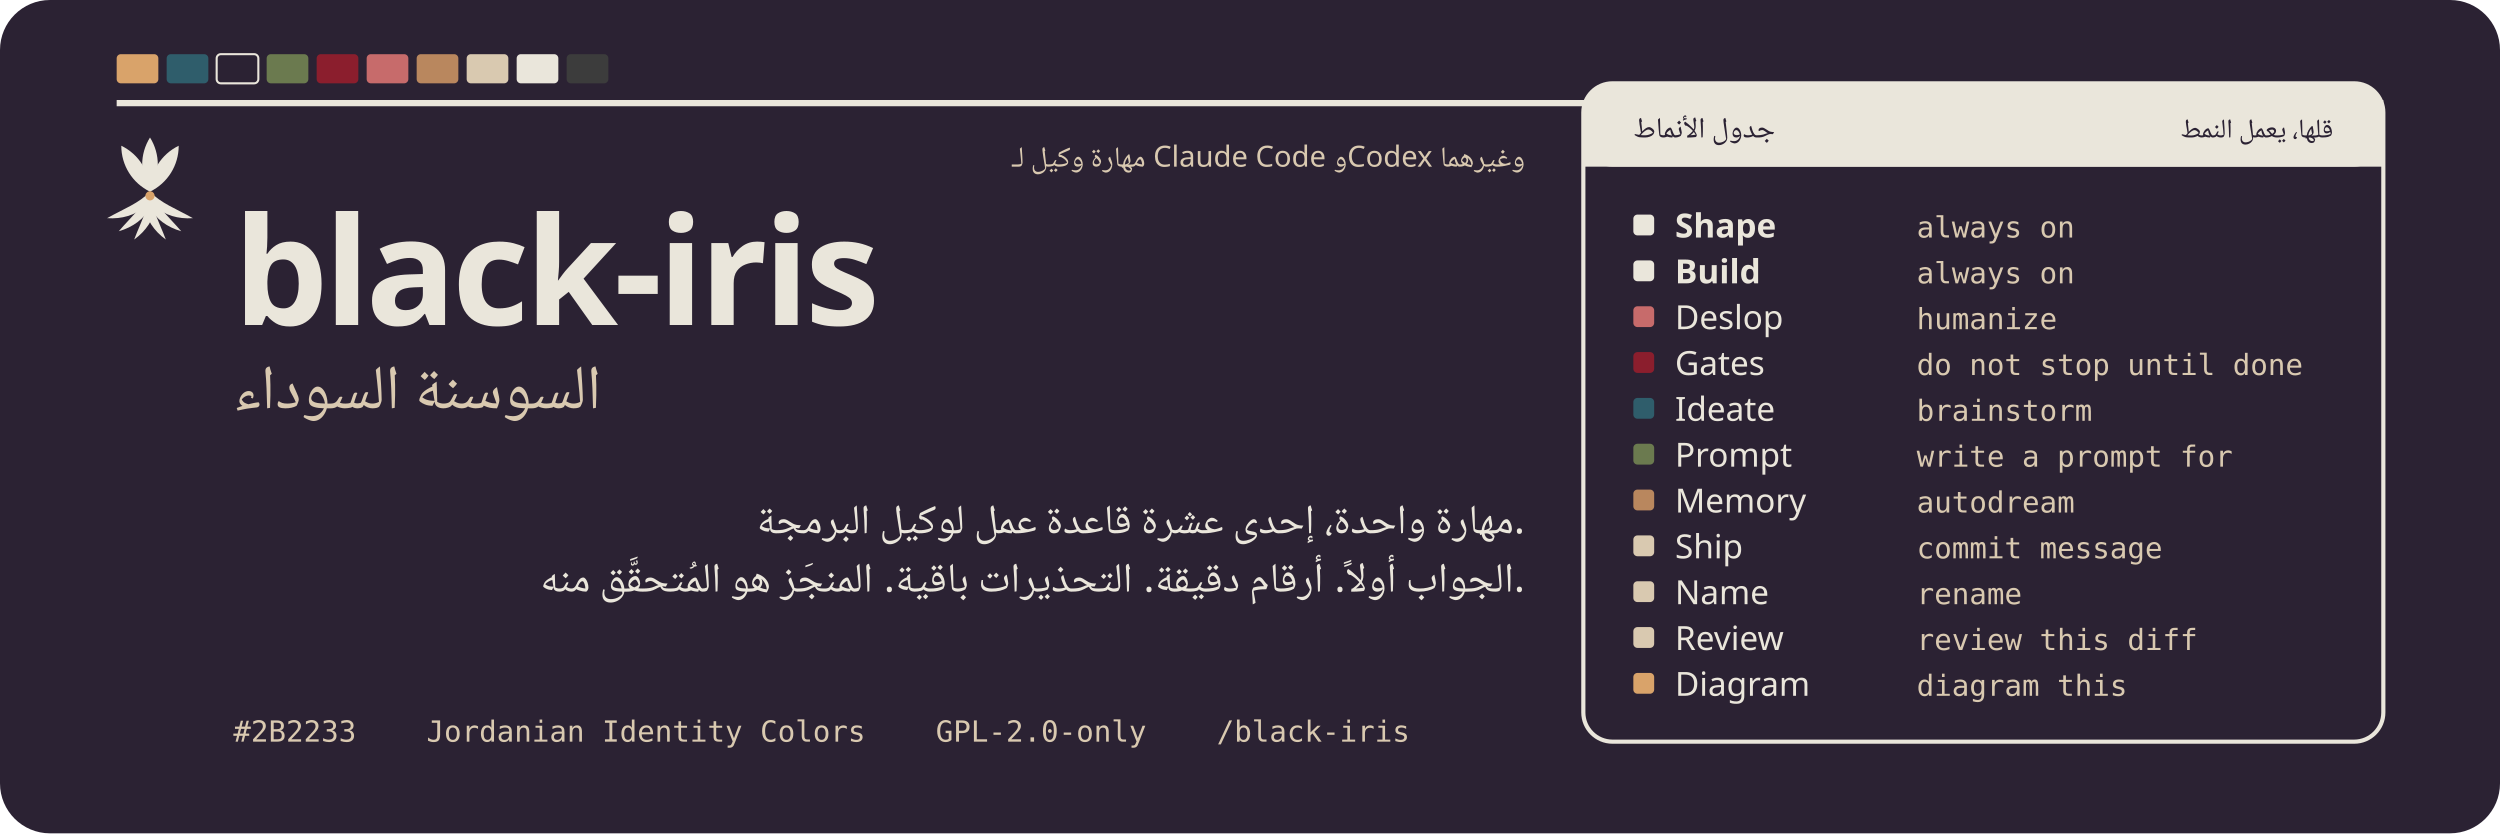
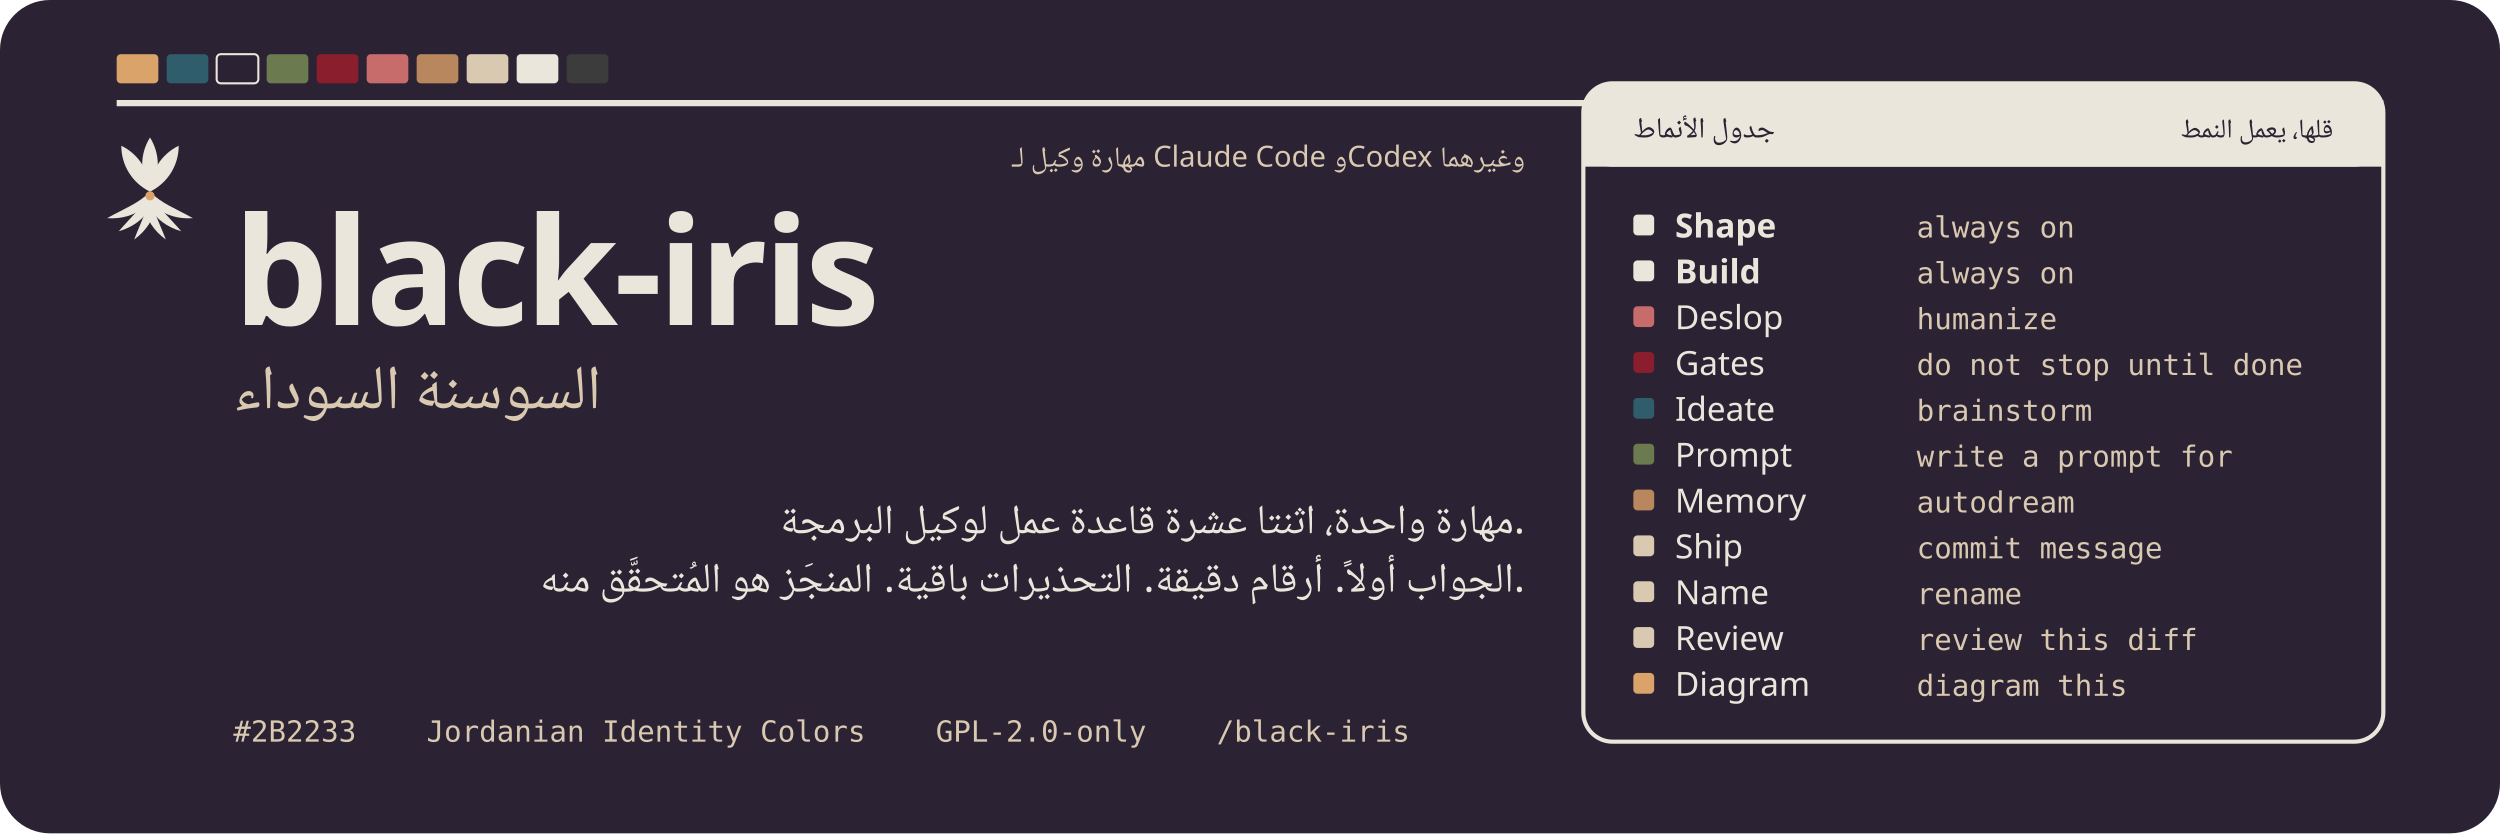
<svg xmlns="http://www.w3.org/2000/svg" width="1200" height="400" viewBox="0 0 1200 400" role="img" aria-labelledby="title desc">
  <rect width="1200" height="400" rx="24" fill="#2B2233" />
  <rect x="56" y="48" width="1088" height="3" fill="#EAE6DB" />
  <g id="identity-strip" transform="translate(56 26)">
    <rect x="0" y="0" width="20" height="14" rx="2" fill="#D9A36A" />
    <rect x="24" y="0" width="20" height="14" rx="2" fill="#2F5D6B" />
    <rect x="48" y="0" width="20" height="14" rx="2" fill="#2B2233" stroke="#EAE6DB" stroke-width="1" />
    <rect x="72" y="0" width="20" height="14" rx="2" fill="#6B7A4F" />
    <rect x="96" y="0" width="20" height="14" rx="2" fill="#8B1E2D" />
    <rect x="120" y="0" width="20" height="14" rx="2" fill="#C76B6B" />
    <rect x="144" y="0" width="20" height="14" rx="2" fill="#B9875E" />
    <rect x="168" y="0" width="20" height="14" rx="2" fill="#D9C9B0" />
    <rect x="192" y="0" width="20" height="14" rx="2" fill="#EAE6DB" />
    <rect x="216" y="0" width="20" height="14" rx="2" fill="#3C3C3C" />
  </g>
  <g transform="translate(72 92) scale(1.0)" fill="#EAE6DB">
    <path d="M0,0 C-5,-8 -5,-18 0,-26 C5,-18 5,-8 0,0Z" transform="rotate(-32)" />
    <path d="M0,0 C-5,-8 -5,-18 0,-26 C5,-18 5,-8 0,0Z" transform="rotate(0)" />
    <path d="M0,0 C-5,-8 -5,-18 0,-26 C5,-18 5,-8 0,0Z" transform="rotate(32)" />
    <path d="M0,0 C-3,7 -9,12 -15,19 C-8,17 -3,13 0,8 C3,13 8,17 15,19 C9,12 3,7 0,0Z" transform="rotate(-20)" />
    <path d="M0,0 C-3,7 -9,12 -15,19 C-8,17 -3,13 0,8 C3,13 8,17 15,19 C9,12 3,7 0,0Z" transform="rotate(0)" />
    <path d="M0,0 C-3,7 -9,12 -15,19 C-8,17 -3,13 0,8 C3,13 8,17 15,19 C9,12 3,7 0,0Z" transform="rotate(20)" />
    <circle cx="0" cy="2" r="2.2" fill="#D9A36A" />
  </g>
  <g id="title-block" transform="translate(112 64)">
    <text x="620" text-anchor="end" y="16" font-family="-apple-system, BlinkMacSystemFont, 'Segoe UI', 'Noto Sans', 'Noto Naskh Arabic', sans-serif" font-size="14" fill="#D9C9B0">مهارة وكيل لـ Claude Code وCodex وغيرهما</text>
    <text x="0" y="92" font-family="-apple-system, BlinkMacSystemFont, 'Segoe UI', 'Noto Sans', 'Noto Naskh Arabic', sans-serif" font-size="72" font-weight="800" letter-spacing="-2" fill="#EAE6DB">black-iris</text>
    <text x="0" y="132" font-family="-apple-system, BlinkMacSystemFont, 'Segoe UI', 'Noto Sans', 'Noto Naskh Arabic', sans-serif" font-size="30" fill="#D9C9B0">السوسنة السوداء</text>
-     <text x="620" text-anchor="end" y="192" font-family="-apple-system, BlinkMacSystemFont, 'Segoe UI', 'Noto Sans', 'Noto Naskh Arabic', sans-serif" font-size="20" fill="#EAE6DB">مهارة واحدة، إحدى عشرة قاعدة عمل لوكيل البرمجة.</text>
+     <text x="620" text-anchor="end" y="192" font-family="-apple-system, BlinkMacSystemFont, 'Segoe UI', 'Noto Sans', 'Noto Naskh Arabic', sans-serif" font-size="20" fill="#EAE6DB">مهارة واحدة، اثنتا عشرة قاعدة عمل لوكيل البرمجة.</text>
    <text x="620" text-anchor="end" y="220" font-family="-apple-system, BlinkMacSystemFont, 'Segoe UI', 'Noto Sans', 'Noto Naskh Arabic', sans-serif" font-size="20" fill="#EAE6DB">الجواب أولاً. أرقام دقيقة. التحذيرات باقية. المنجَز هو المُتحقَّق منه.</text>
    <text x="0" y="292" xml:space="preserve" font-family="ui-monospace, SFMono-Regular, Menlo, monospace" font-size="14" fill="#D9C9B0">#2B2233    Jordanian Identity Colors    GPL-2.0-only    /black-iris</text>
  </g>
  <g id="project-proof" transform="translate(760 40)">
    <rect x="0" y="0" width="384" height="316" rx="14" fill="#2B2233" stroke="#EAE6DB" stroke-width="2" />
    <rect x="0" y="0" width="384" height="40" rx="14" fill="#EAE6DB" />
    <rect x="0" y="26" width="384" height="14" fill="#EAE6DB" />
    <text x="24" y="26" font-family="-apple-system, BlinkMacSystemFont, 'Segoe UI', 'Noto Sans', 'Noto Naskh Arabic', sans-serif" font-size="14" fill="#2B2233">جدول الأنماط</text>
    <text x="360" y="26" text-anchor="end" font-family="-apple-system, BlinkMacSystemFont, 'Segoe UI', 'Noto Sans', 'Noto Naskh Arabic', sans-serif" font-size="13" fill="#2B2233">قلها، يعمل النمط</text>
    <rect x="24" y="63" width="10" height="10" rx="2" fill="#EAE6DB" />
    <text x="44" y="74" font-family="-apple-system, BlinkMacSystemFont, 'Segoe UI', 'Noto Sans', 'Noto Naskh Arabic', sans-serif" font-size="16" font-weight="700" fill="#EAE6DB">Shape</text>
    <text x="160" y="74" font-family="ui-monospace, SFMono-Regular, Menlo, monospace" font-size="14" fill="#D9C9B0">always on</text>
    <rect x="24" y="85" width="10" height="10" rx="2" fill="#EAE6DB" />
    <text x="44" y="96" font-family="-apple-system, BlinkMacSystemFont, 'Segoe UI', 'Noto Sans', 'Noto Naskh Arabic', sans-serif" font-size="16" font-weight="700" fill="#EAE6DB">Build</text>
    <text x="160" y="96" font-family="ui-monospace, SFMono-Regular, Menlo, monospace" font-size="14" fill="#D9C9B0">always on</text>
    <rect x="24" y="107" width="10" height="10" rx="2" fill="#C76B6B" />
    <text x="44" y="118" font-family="-apple-system, BlinkMacSystemFont, 'Segoe UI', 'Noto Sans', 'Noto Naskh Arabic', sans-serif" font-size="16" font-weight="500" fill="#EAE6DB">Deslop</text>
    <text x="160" y="118" font-family="ui-monospace, SFMono-Regular, Menlo, monospace" font-size="14" fill="#D9C9B0">humanize</text>
    <rect x="24" y="129" width="10" height="10" rx="2" fill="#8B1E2D" />
    <text x="44" y="140" font-family="-apple-system, BlinkMacSystemFont, 'Segoe UI', 'Noto Sans', 'Noto Naskh Arabic', sans-serif" font-size="16" font-weight="500" fill="#EAE6DB">Gates</text>
    <text x="160" y="140" font-family="ui-monospace, SFMono-Regular, Menlo, monospace" font-size="14" fill="#D9C9B0">do not stop until done</text>
    <rect x="24" y="151" width="10" height="10" rx="2" fill="#2F5D6B" />
    <text x="44" y="162" font-family="-apple-system, BlinkMacSystemFont, 'Segoe UI', 'Noto Sans', 'Noto Naskh Arabic', sans-serif" font-size="16" font-weight="500" fill="#EAE6DB">Ideate</text>
    <text x="160" y="162" font-family="ui-monospace, SFMono-Regular, Menlo, monospace" font-size="14" fill="#D9C9B0">brainstorm</text>
    <rect x="24" y="173" width="10" height="10" rx="2" fill="#6B7A4F" />
    <text x="44" y="184" font-family="-apple-system, BlinkMacSystemFont, 'Segoe UI', 'Noto Sans', 'Noto Naskh Arabic', sans-serif" font-size="16" font-weight="500" fill="#EAE6DB">Prompt</text>
    <text x="160" y="184" font-family="ui-monospace, SFMono-Regular, Menlo, monospace" font-size="14" fill="#D9C9B0">write a prompt for</text>
    <rect x="24" y="195" width="10" height="10" rx="2" fill="#B9875E" />
    <text x="44" y="206" font-family="-apple-system, BlinkMacSystemFont, 'Segoe UI', 'Noto Sans', 'Noto Naskh Arabic', sans-serif" font-size="16" font-weight="500" fill="#EAE6DB">Memory</text>
    <text x="160" y="206" font-family="ui-monospace, SFMono-Regular, Menlo, monospace" font-size="14" fill="#D9C9B0">autodream</text>
    <rect x="24" y="217" width="10" height="10" rx="2" fill="#D9C9B0" />
    <text x="44" y="228" font-family="-apple-system, BlinkMacSystemFont, 'Segoe UI', 'Noto Sans', 'Noto Naskh Arabic', sans-serif" font-size="16" font-weight="500" fill="#EAE6DB">Ship</text>
    <text x="160" y="228" font-family="ui-monospace, SFMono-Regular, Menlo, monospace" font-size="14" fill="#D9C9B0">commit message</text>
    <rect x="24" y="239" width="10" height="10" rx="2" fill="#D9C9B0" />
    <text x="44" y="250" font-family="-apple-system, BlinkMacSystemFont, 'Segoe UI', 'Noto Sans', 'Noto Naskh Arabic', sans-serif" font-size="16" font-weight="500" fill="#EAE6DB">Name</text>
    <text x="160" y="250" font-family="ui-monospace, SFMono-Regular, Menlo, monospace" font-size="14" fill="#D9C9B0">rename</text>
    <rect x="24" y="261" width="10" height="10" rx="2" fill="#D9C9B0" />
    <text x="44" y="272" font-family="-apple-system, BlinkMacSystemFont, 'Segoe UI', 'Noto Sans', 'Noto Naskh Arabic', sans-serif" font-size="16" font-weight="500" fill="#EAE6DB">Review</text>
    <text x="160" y="272" font-family="ui-monospace, SFMono-Regular, Menlo, monospace" font-size="14" fill="#D9C9B0">review this diff</text>
    <rect x="24" y="283" width="10" height="10" rx="2" fill="#D9A36A" />
    <text x="44" y="294" font-family="-apple-system, BlinkMacSystemFont, 'Segoe UI', 'Noto Sans', 'Noto Naskh Arabic', sans-serif" font-size="16" font-weight="500" fill="#EAE6DB">Diagram</text>
    <text x="160" y="294" font-family="ui-monospace, SFMono-Regular, Menlo, monospace" font-size="14" fill="#D9C9B0">diagram this</text>
  </g>
</svg>
